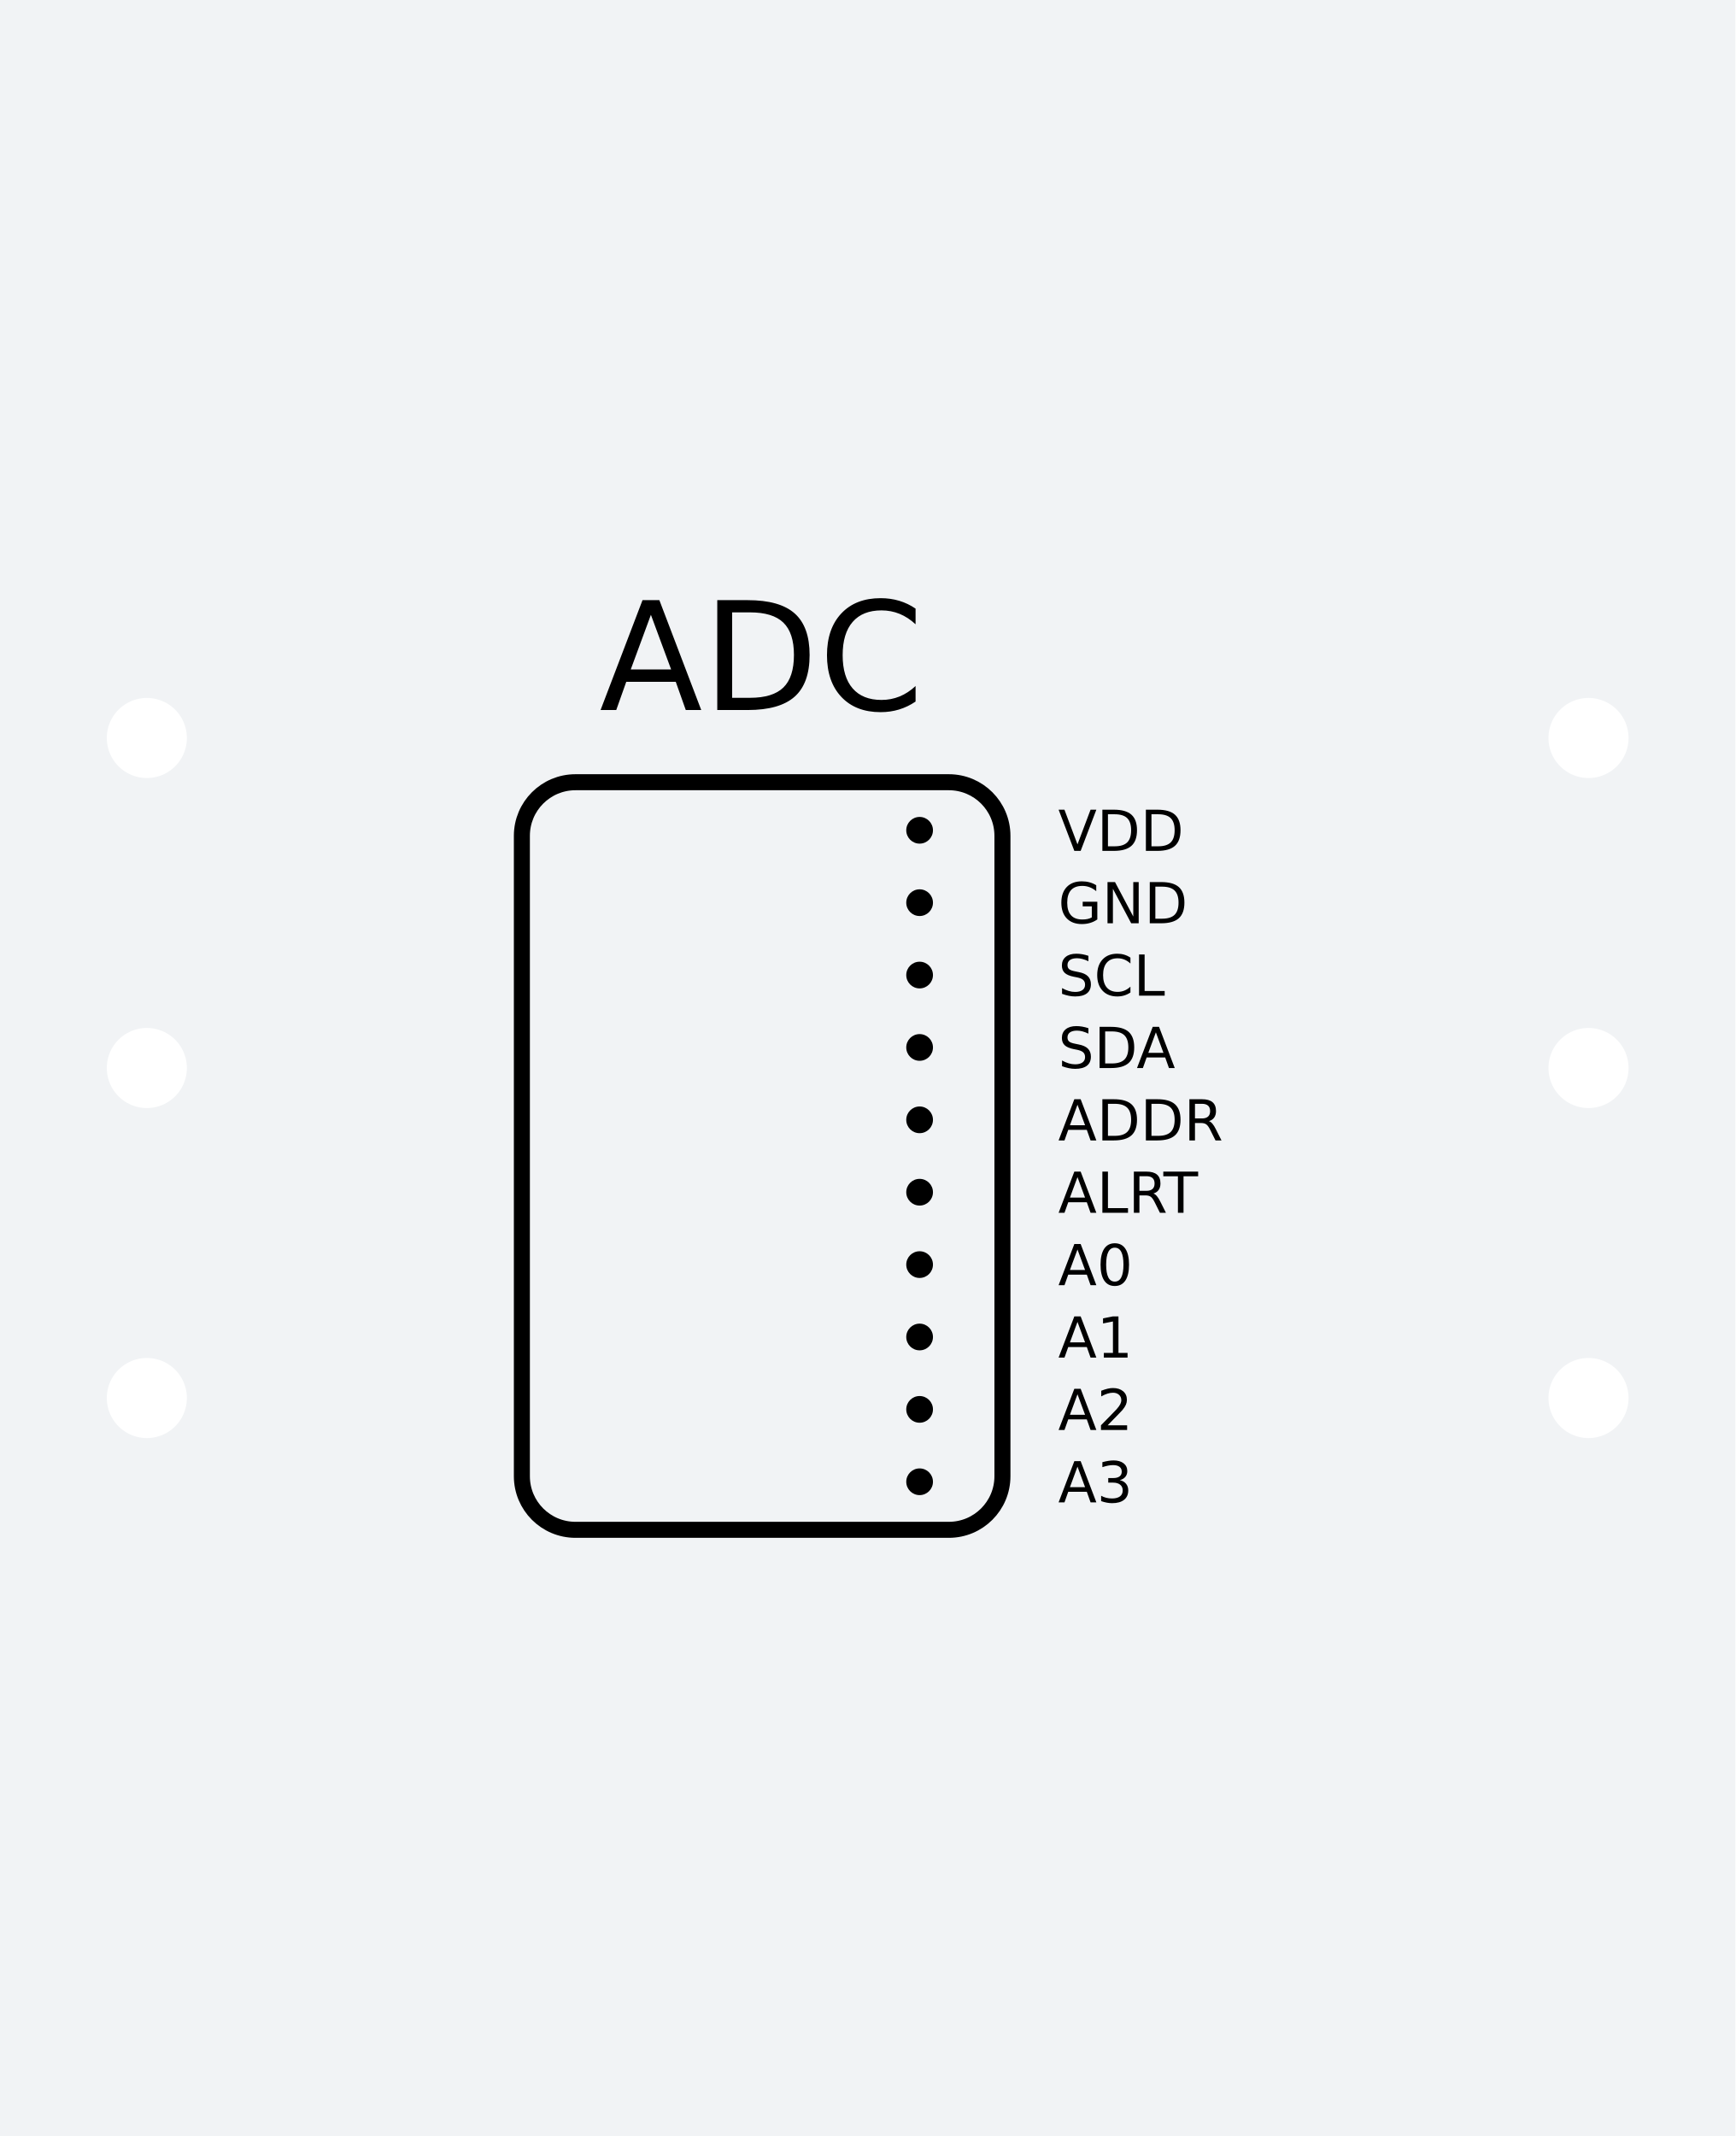
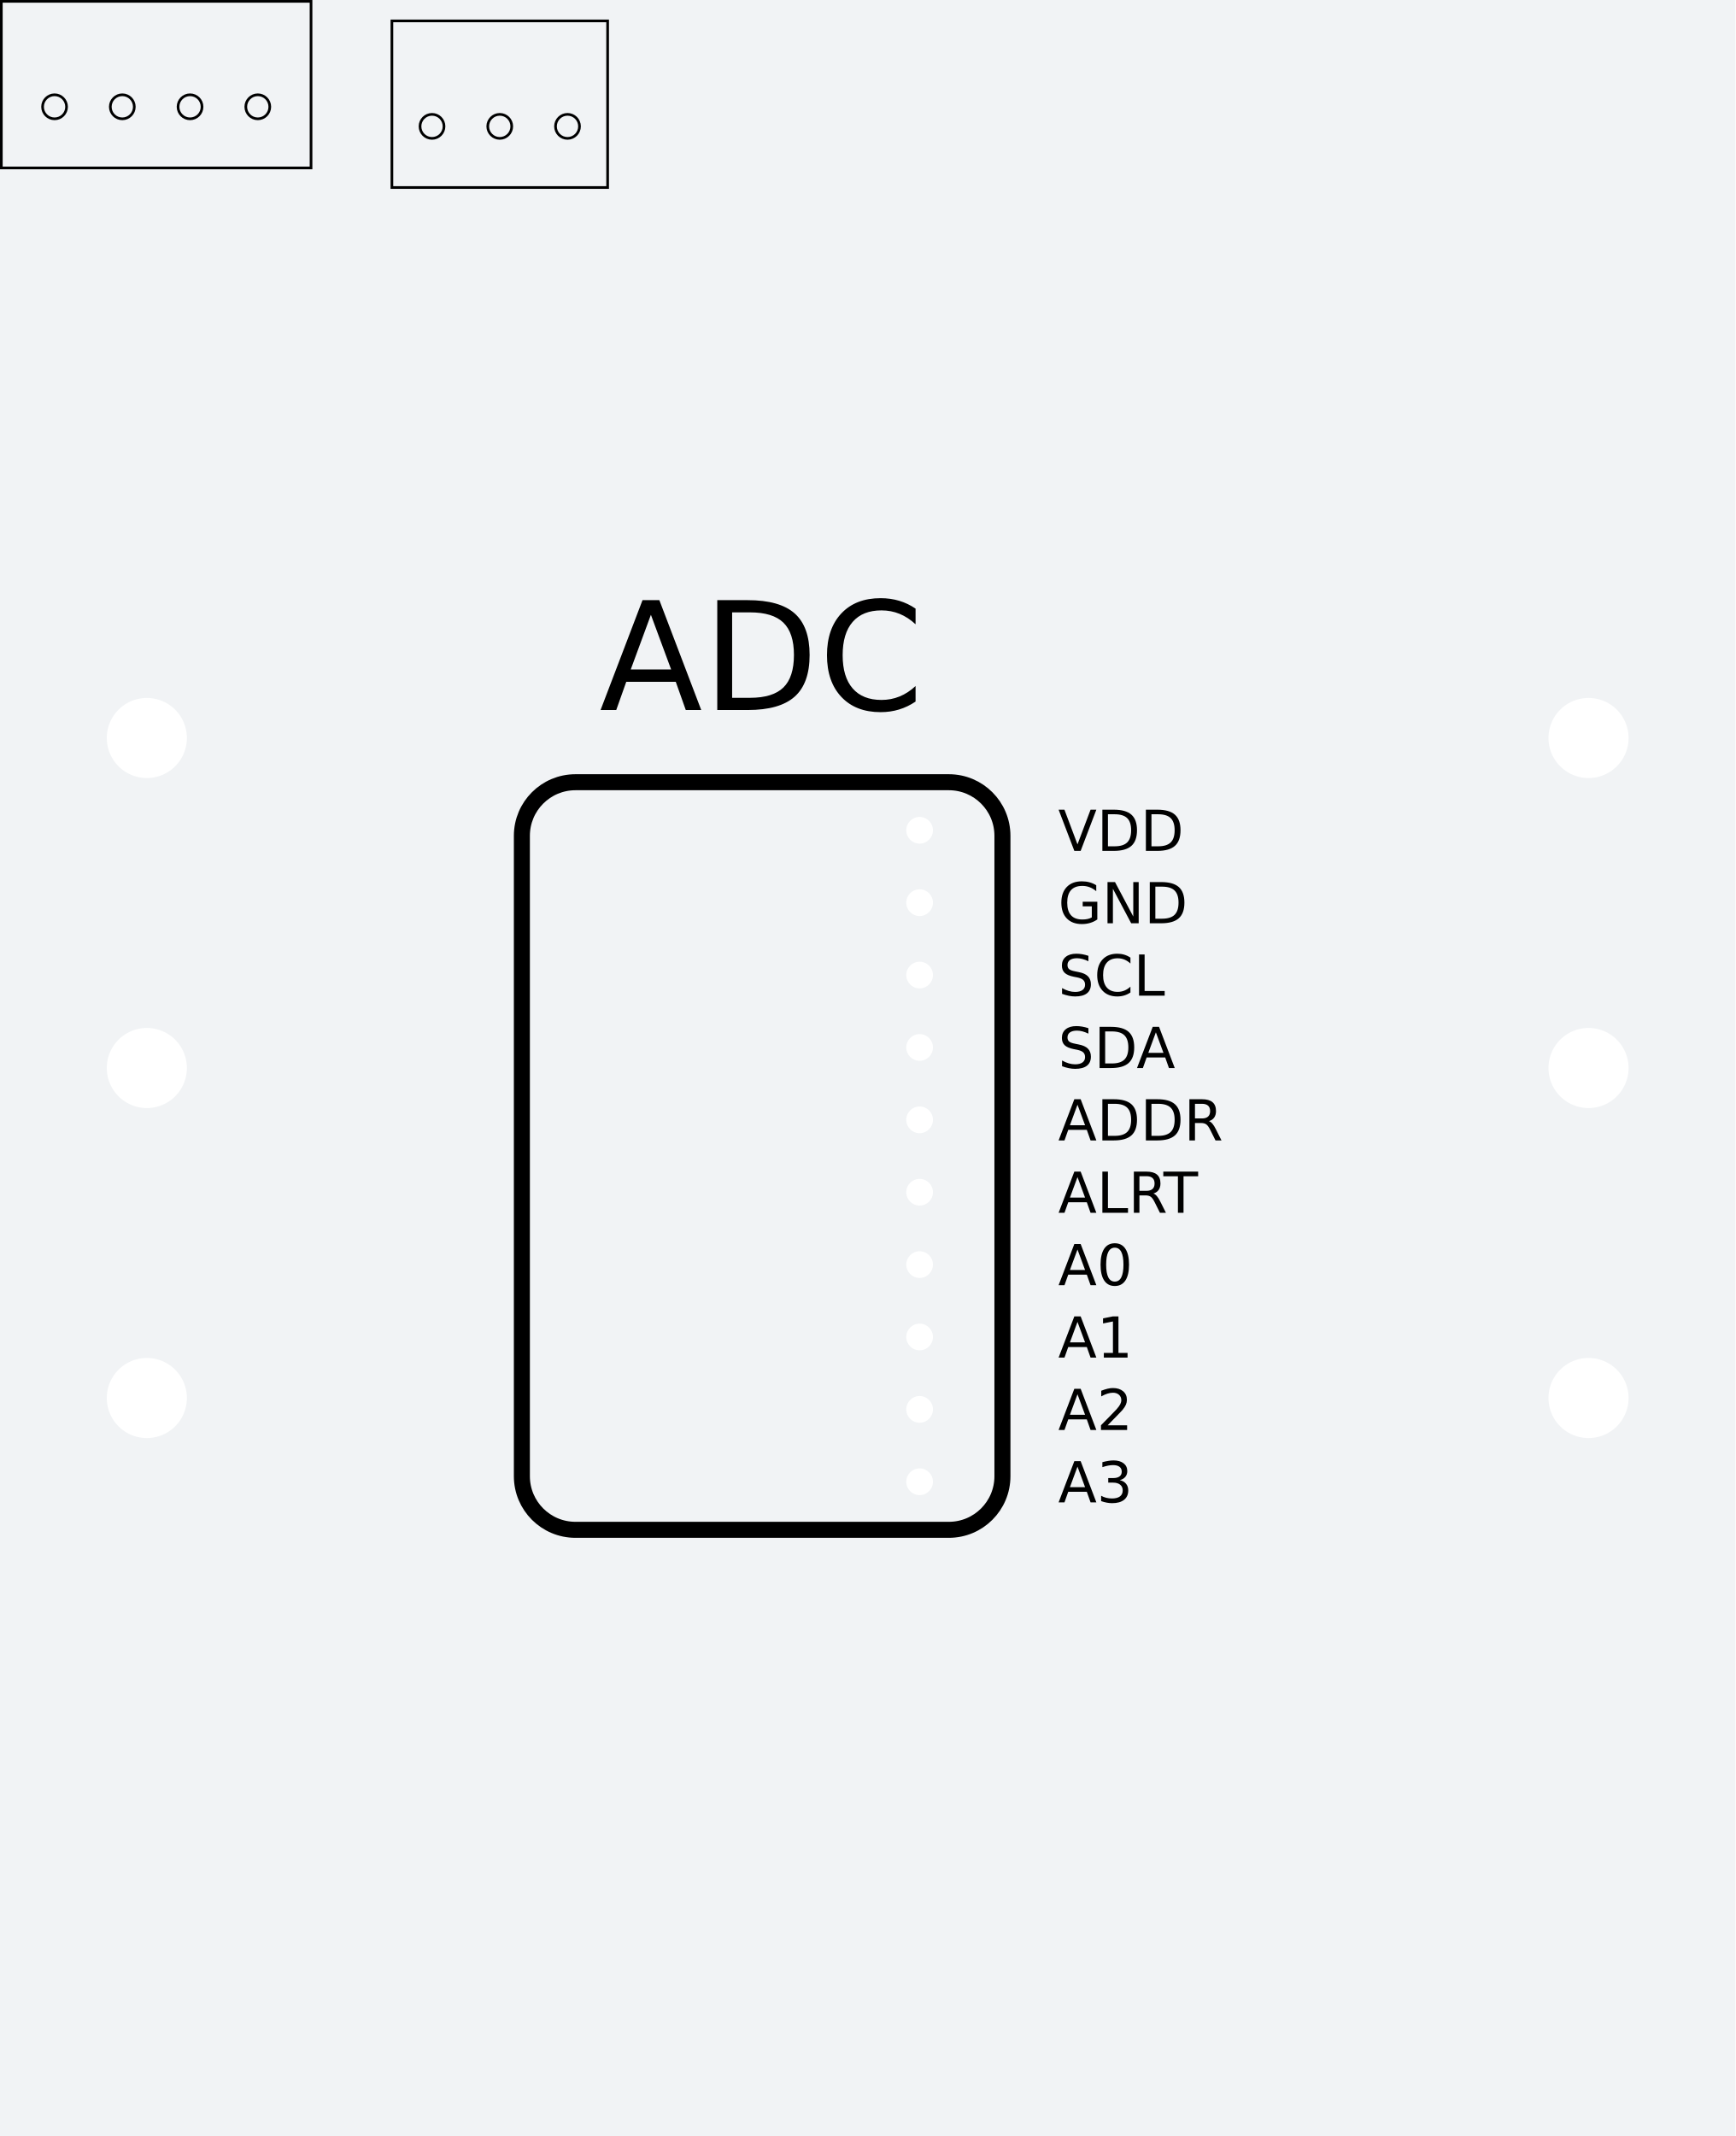
<svg xmlns="http://www.w3.org/2000/svg" version="1.1" width="65mm" height="80mm" viewBox="0 0 167708.06 206408.8" id="svg888">
  <defs id="defs892" />
-   <path id="rect613" style="fill:#f1f3f5;stroke-width:516.025" d="M -0.045,-0.017 V 206408.77 H 167708.01 V -0.017 Z M 14190.395,67444.263 c 679.39,-0.1 1347.58,178.98 1935.97,518.66 588.38,339.68 1076.3,827.59 1415.98,1415.98 339.67,588.39 518.72,1256.57 518.66,1935.97 -0.17,679.26 -178.93,1346.46 -518.66,1934.64 -339.74,588.18 -829.01,1076.43 -1417.31,1415.98 -588.29,339.54 -1255.4,518.71 -1934.64,518.65 -679.25,0.1 -1346.33,-179.11 -1934.63,-518.65 -588.3,-339.55 -1077.57,-827.79 -1417.31,-1415.98 -339.75,-588.18 -518.5,-1255.38 -518.66,-1934.64 -0.1,-679.4 178.97,-1347.58 518.66,-1935.97 339.68,-588.39 828.92,-1076.3 1417.31,-1415.98 588.39,-339.68 1255.24,-518.73 1934.63,-518.66 z m 139325.835,0 c 679.4,-0.1 1347.58,178.98 1935.97,518.66 588.38,339.68 1076.29,827.59 1415.97,1415.98 339.67,588.39 518.72,1256.57 518.66,1935.97 -0.17,679.26 -178.93,1346.46 -518.66,1934.64 -339.74,588.18 -829.01,1076.43 -1417.31,1415.98 -588.29,339.54 -1255.38,518.71 -1934.63,518.65 -679.25,0.1 -1346.34,-179.11 -1934.64,-518.65 -588.3,-339.55 -1077.57,-827.79 -1417.31,-1415.98 -339.75,-588.18 -518.5,-1255.38 -518.66,-1934.64 -0.1,-679.4 178.97,-1347.58 518.66,-1935.97 339.68,-588.39 828.92,-1076.3 1417.31,-1415.98 588.39,-339.68 1255.25,-518.73 1934.64,-518.66 z M 14190.395,99334.433 c 679.39,-0.1 1347.58,178.97 1935.97,518.66 588.38,339.677 1076.3,827.577 1415.98,1415.977 339.67,588.39 518.72,1256.57 518.66,1935.97 0.1,679.39 -178.99,1346.24 -518.66,1934.64 -339.68,588.39 -827.6,1077.63 -1415.98,1417.31 -588.39,339.69 -1256.58,518.72 -1935.97,518.66 -679.4,0.1 -1346.24,-178.98 -1934.63,-518.66 -588.39,-339.68 -1077.63,-828.92 -1417.31,-1417.31 -339.69,-588.4 -518.73,-1255.25 -518.66,-1934.64 -0.1,-679.4 178.97,-1347.58 518.66,-1935.97 339.68,-588.4 828.92,-1076.3 1417.31,-1415.977 588.39,-339.68 1255.23,-518.72 1934.63,-518.66 z m 139325.835,0 c 679.4,-0.1 1347.58,178.97 1935.97,518.66 588.38,339.677 1076.29,827.577 1415.97,1415.977 339.67,588.39 518.72,1256.57 518.66,1935.97 0.1,679.4 -178.99,1346.24 -518.66,1934.64 -339.68,588.39 -827.59,1077.63 -1415.97,1417.31 -588.39,339.69 -1256.57,518.72 -1935.97,518.66 -679.4,0.1 -1346.25,-178.98 -1934.64,-518.66 -588.39,-339.68 -1077.63,-828.92 -1417.31,-1417.31 -339.69,-588.4 -518.73,-1255.24 -518.66,-1934.64 -0.1,-679.4 178.97,-1347.58 518.66,-1935.97 339.68,-588.4 828.92,-1076.3 1417.31,-1415.977 588.39,-339.68 1255.24,-518.72 1934.64,-518.66 z M 14190.395,131224.61 c 679.39,-0.1 1347.58,178.96 1935.97,518.65 588.38,339.68 1076.3,827.59 1415.98,1415.98 339.67,588.37 518.72,1256.57 518.66,1935.97 0.1,679.38 -178.99,1346.26 -518.66,1934.64 -339.68,588.35 -827.6,1077.61 -1415.98,1417.31 -588.39,339.68 -1256.58,518.72 -1935.97,518.66 -679.39,0.1 -1346.24,-178.98 -1934.63,-518.66 -588.39,-339.69 -1077.63,-828.95 -1417.31,-1417.31 -339.69,-588.38 -518.73,-1255.26 -518.66,-1934.64 -0.1,-679.4 178.97,-1347.6 518.66,-1935.97 339.68,-588.39 828.92,-1076.3 1417.31,-1415.98 588.39,-339.68 1255.23,-518.71 1934.63,-518.65 z m 139325.835,0 c 679.4,-0.1 1347.58,178.96 1935.97,518.65 588.38,339.68 1076.29,827.59 1415.97,1415.98 339.67,588.37 518.72,1256.57 518.66,1935.97 0.1,679.38 -178.99,1346.25 -518.66,1934.64 -339.68,588.35 -827.59,1077.61 -1415.97,1417.31 -588.39,339.68 -1256.57,518.72 -1935.97,518.66 -679.39,0.1 -1346.25,-178.98 -1934.64,-518.66 -588.39,-339.69 -1077.63,-828.95 -1417.31,-1417.31 -339.69,-588.39 -518.73,-1255.26 -518.66,-1934.64 -0.1,-679.4 178.97,-1347.6 518.66,-1935.97 339.68,-588.39 828.92,-1076.3 1417.31,-1415.98 588.39,-339.68 1255.24,-518.71 1934.64,-518.65 z" />
-   <g id="g1168" transform="translate(-543903.45,-290004.78)">
-     <path id="path1136-0-6" style="stroke-width:1548.07" transform="rotate(90)" d="m 434482.69,-632776.25 a 1290.065,1290.065 0 0 1 -1290.06,1290.06 1290.065,1290.065 0 0 1 -1290.07,-1290.06 1290.065,1290.065 0 0 1 1290.07,-1290.06 1290.065,1290.065 0 0 1 1290.06,1290.06 z m -13990,0 a 1290.065,1290.065 0 0 1 -1290.06,1290.06 1290.065,1290.065 0 0 1 -1290.07,-1290.06 1290.065,1290.065 0 0 1 1290.07,-1290.06 1290.065,1290.065 0 0 1 1290.06,1290.06 z m -27979.94,0 a 1290.065,1290.065 0 0 1 -1290.06,1290.06 1290.065,1290.065 0 0 1 -1290.07,-1290.06 1290.065,1290.065 0 0 1 1290.07,-1290.06 1290.065,1290.065 0 0 1 1290.06,1290.06 z m 13990,0 a 1290.065,1290.065 0 0 1 -1290.06,1290.06 1290.065,1290.065 0 0 1 -1290.07,-1290.06 1290.065,1290.065 0 0 1 1290.07,-1290.06 1290.065,1290.065 0 0 1 1290.06,1290.06 z m -27979.94,0 a 1290.062,1290.062 0 0 1 -1290.06,1290.06 1290.062,1290.062 0 0 1 -1290.06,-1290.06 1290.062,1290.062 0 0 1 1290.06,-1290.06 1290.062,1290.062 0 0 1 1290.06,1290.06 z m 48964.88,0 a 1290.062,1290.062 0 0 1 -1290.06,1290.06 1290.062,1290.062 0 0 1 -1290.07,-1290.06 1290.062,1290.062 0 0 1 1290.07,-1290.06 1290.062,1290.062 0 0 1 1290.06,1290.06 z m -13989.94,0 a 1290.062,1290.062 0 0 1 -1290.06,1290.06 1290.062,1290.062 0 0 1 -1290.06,-1290.06 1290.062,1290.062 0 0 1 1290.06,-1290.06 1290.062,1290.062 0 0 1 1290.06,1290.06 z m -27979.94,0 a 1290.062,1290.062 0 0 1 -1290.06,1290.06 1290.062,1290.062 0 0 1 -1290.06,-1290.06 1290.062,1290.062 0 0 1 1290.06,-1290.06 1290.062,1290.062 0 0 1 1290.06,1290.06 z m 13989.94,0 a 1290.062,1290.062 0 0 1 -1290.06,1290.06 1290.062,1290.062 0 0 1 -1290.06,-1290.06 1290.062,1290.062 0 0 1 1290.06,-1290.06 1290.062,1290.062 0 0 1 1290.06,1290.06 z m -27979.94,0 a 1290.059,1290.059 0 0 1 -1290.06,1290.06 1290.059,1290.059 0 0 1 -1290.06,-1290.06 1290.059,1290.059 0 0 1 1290.06,-1290.06 1290.059,1290.059 0 0 1 1290.06,1290.06 z" />
-     <g id="g1129">
-       <text xml:space="preserve" style="font-size:14563.3px;font-family:'DejaVu Sans';-inkscape-font-specification:'DejaVu Sans, Normal';fill:#000000;fill-opacity:1;stroke:none;stroke-width:1548.07" x="601830.06" y="358616.12" id="text1619">
-         <tspan id="tspan1617" style="fill:#000000;fill-opacity:1;stroke:none;stroke-width:1548.07" x="601830.06" y="358616.12">ADC </tspan>
+   <path id="rect613" style="fill:#f1f3f5;stroke-width:516.025" d="M 0 0 L 0 206408.8 L 167708.06 206408.8 L 167708.06 0 L 0 0 z M 14190.446 67444.286 C 14869.836 67444.186 15538.027 67623.265 16126.416 67962.945 C 16714.796 68302.625 17202.715 68790.534 17542.394 69378.923 C 17882.064 69967.312 18061.113 70635.494 18061.053 71314.893 C 18060.883 71994.152 17882.124 72661.35 17542.394 73249.53 C 17202.655 73837.709 16713.382 74325.958 16125.083 74665.508 C 15536.794 75005.047 14869.686 75184.226 14190.446 75184.166 C 13511.197 75184.266 12844.109 75005.047 12255.81 74665.508 C 11667.51 74325.958 11178.238 73837.719 10838.498 73249.53 C 10498.749 72661.35 10320 71994.152 10319.84 71314.893 C 10319.74 70635.494 10498.809 69967.312 10838.498 69378.923 C 11178.178 68790.534 11667.42 68302.625 12255.81 67962.945 C 12844.199 67623.265 13511.057 67444.216 14190.446 67444.286 z M 153516.28 67444.286 C 154195.68 67444.186 154863.86 67623.265 155452.25 67962.945 C 156040.63 68302.625 156528.55 68790.534 156868.23 69378.923 C 157207.9 69967.312 157386.95 70635.494 157386.89 71314.893 C 157386.72 71994.152 157207.96 72661.35 156868.23 73249.53 C 156528.49 73837.709 156039.22 74325.958 155450.92 74665.508 C 154862.63 75005.047 154195.53 75184.226 153516.28 75184.166 C 152837.03 75184.266 152169.95 75005.047 151581.65 74665.508 C 150993.35 74325.958 150504.08 73837.719 150164.34 73249.53 C 149824.59 72661.35 149645.84 71994.152 149645.68 71314.893 C 149645.58 70635.494 149824.65 69967.312 150164.34 69378.923 C 150504.02 68790.534 150993.26 68302.625 151581.65 67962.945 C 152170.04 67623.265 152836.89 67444.216 153516.28 67444.286 z M 88873.287 78942.775 A 1290.059 1290.059 0 0 1 90162.6 80233.421 A 1290.059 1290.059 0 0 1 88873.287 81522.735 A 1290.059 1290.059 0 0 1 87582.64 80233.421 A 1290.059 1290.059 0 0 1 88873.287 78942.775 z M 88873.287 85937.333 A 1290.062 1290.062 0 0 1 90162.6 87227.979 A 1290.062 1290.062 0 0 1 88873.287 88518.626 A 1290.062 1290.062 0 0 1 87582.64 87227.979 A 1290.062 1290.062 0 0 1 88873.287 85937.333 z M 88873.287 92933.224 A 1290.062 1290.062 0 0 1 90162.6 94222.537 A 1290.062 1290.062 0 0 1 88873.287 95513.184 A 1290.062 1290.062 0 0 1 87582.64 94222.537 A 1290.062 1290.062 0 0 1 88873.287 92933.224 z M 14190.446 99334.458 C 14869.836 99334.358 15538.027 99513.427 16126.416 99853.117 C 16714.796 100192.79 17202.715 100680.7 17542.394 101269.09 C 17882.064 101857.48 18061.113 102525.67 18061.053 103205.06 C 18061.153 103884.45 17882.064 104551.3 17542.394 105139.7 C 17202.715 105728.09 16714.796 106217.33 16126.416 106557.01 C 15538.027 106896.7 14869.836 107075.73 14190.446 107075.67 C 13511.047 107075.77 12844.199 106896.69 12255.81 106557.01 C 11667.42 106217.33 11178.178 105728.09 10838.498 105139.7 C 10498.809 104551.3 10319.77 103884.45 10319.84 103205.06 C 10319.74 102525.67 10498.809 101857.48 10838.498 101269.09 C 11178.178 100680.7 11667.42 100192.79 12255.81 99853.117 C 12844.199 99513.437 13511.047 99334.398 14190.446 99334.458 z M 153516.28 99334.458 C 154195.68 99334.358 154863.86 99513.427 155452.25 99853.117 C 156040.63 100192.79 156528.55 100680.7 156868.23 101269.09 C 157207.9 101857.48 157386.95 102525.67 157386.89 103205.06 C 157386.99 103884.46 157207.9 104551.3 156868.23 105139.7 C 156528.55 105728.09 156040.63 106217.33 155452.25 106557.01 C 154863.86 106896.7 154195.68 107075.73 153516.28 107075.67 C 152836.88 107075.77 152170.04 106896.69 151581.65 106557.01 C 150993.26 106217.33 150504.02 105728.09 150164.34 105139.7 C 149824.65 104551.3 149645.61 103884.46 149645.68 103205.06 C 149645.58 102525.67 149824.65 101857.48 150164.34 101269.09 C 150504.02 100680.7 150993.26 100192.79 151581.65 99853.117 C 152170.04 99513.437 152836.88 99334.398 153516.28 99334.458 z M 88873.287 99927.782 A 1290.065 1290.065 0 0 1 90162.6 101218.43 A 1290.065 1290.065 0 0 1 88873.287 102507.74 A 1290.065 1290.065 0 0 1 87582.64 101218.43 A 1290.065 1290.065 0 0 1 88873.287 99927.782 z M 88873.287 106922.34 A 1290.062 1290.062 0 0 1 90162.6 108212.99 A 1290.062 1290.062 0 0 1 88873.287 109503.63 A 1290.062 1290.062 0 0 1 87582.64 108212.99 A 1290.062 1290.062 0 0 1 88873.287 106922.34 z M 88873.287 113918.23 A 1290.065 1290.065 0 0 1 90162.6 115207.54 A 1290.065 1290.065 0 0 1 88873.287 116498.19 A 1290.065 1290.065 0 0 1 87582.64 115207.54 A 1290.065 1290.065 0 0 1 88873.287 113918.23 z M 88873.287 120912.79 A 1290.062 1290.062 0 0 1 90162.6 122203.44 A 1290.062 1290.062 0 0 1 88873.287 123492.75 A 1290.062 1290.062 0 0 1 87582.64 122203.44 A 1290.062 1290.062 0 0 1 88873.287 120912.79 z M 88873.287 127907.35 A 1290.065 1290.065 0 0 1 90162.6 129197.99 A 1290.065 1290.065 0 0 1 88873.287 130487.31 A 1290.065 1290.065 0 0 1 87582.64 129197.99 A 1290.065 1290.065 0 0 1 88873.287 127907.35 z M 14190.446 131224.63 C 14869.836 131224.53 15538.027 131403.6 16126.416 131743.29 C 16714.796 132082.97 17202.715 132570.88 17542.394 133159.27 C 17882.064 133747.64 18061.113 134415.84 18061.053 135095.24 C 18061.153 135774.62 17882.064 136441.49 17542.394 137029.87 C 17202.715 137618.22 16714.796 138107.48 16126.416 138447.18 C 15538.027 138786.86 14869.836 138965.9 14190.446 138965.84 C 13511.057 138965.94 12844.199 138786.86 12255.81 138447.18 C 11667.42 138107.49 11178.178 137618.23 10838.498 137029.87 C 10498.809 136441.49 10319.77 135774.62 10319.84 135095.24 C 10319.74 134415.84 10498.809 133747.64 10838.498 133159.27 C 11178.178 132570.88 11667.42 132082.97 12255.81 131743.29 C 12844.199 131403.61 13511.047 131224.57 14190.446 131224.63 z M 153516.28 131224.63 C 154195.68 131224.53 154863.86 131403.6 155452.25 131743.29 C 156040.63 132082.97 156528.55 132570.88 156868.23 133159.27 C 157207.9 133747.64 157386.95 134415.84 157386.89 135095.24 C 157386.99 135774.62 157207.9 136441.48 156868.23 137029.87 C 156528.55 137618.22 156040.63 138107.48 155452.25 138447.18 C 154863.86 138786.86 154195.68 138965.9 153516.28 138965.84 C 152836.89 138965.94 152170.04 138786.86 151581.65 138447.18 C 150993.26 138107.49 150504.02 137618.23 150164.34 137029.87 C 149824.65 136441.48 149645.61 135774.62 149645.68 135095.24 C 149645.58 134415.84 149824.65 133747.64 150164.34 133159.27 C 150504.02 132570.88 150993.26 132082.97 151581.65 131743.29 C 152170.04 131403.61 152836.88 131224.57 153516.28 131224.63 z M 88873.287 134903.24 A 1290.062 1290.062 0 0 1 90162.6 136192.55 A 1290.062 1290.062 0 0 1 88873.287 137483.2 A 1290.062 1290.062 0 0 1 87582.64 136192.55 A 1290.062 1290.062 0 0 1 88873.287 134903.24 z M 88873.287 141897.8 A 1290.065 1290.065 0 0 1 90162.6 143188.44 A 1290.065 1290.065 0 0 1 88873.287 144477.76 A 1290.065 1290.065 0 0 1 87582.64 143188.44 A 1290.065 1290.065 0 0 1 88873.287 141897.8 z " />
+   <g id="g1129" transform="translate(-543903.45,-290004.78)">
+     <text xml:space="preserve" style="font-size:14563.3px;font-family:'DejaVu Sans';-inkscape-font-specification:'DejaVu Sans, Normal';fill:#000000;fill-opacity:1;stroke:none;stroke-width:1548.07" x="601830.06" y="358616.12" id="text1619">
+       <tspan id="tspan1617" style="fill:#000000;fill-opacity:1;stroke:none;stroke-width:1548.07" x="601830.06" y="358616.12">ADC </tspan>
+     </text>
+     <rect style="fill:none;fill-opacity:1;stroke:#000000;stroke-width:1548.07;stroke-opacity:1" id="rect951" width="72243.289" height="46442.113" x="365593.56" y="-640780.62" ry="5179.325" transform="rotate(90)" />
+     <g id="g1103">
+       <text xml:space="preserve" style="font-style:normal;font-variant:normal;font-weight:normal;font-stretch:normal;font-size:5461.25px;font-family:'DejaVu Sans';-inkscape-font-specification:'DejaVu Sans, Normal';font-variant-ligatures:normal;font-variant-caps:normal;font-variant-numeric:normal;font-variant-east-asian:normal;fill:#000000;fill-opacity:1;stroke:none;stroke-width:1548.07;stroke-opacity:1" x="646166.62" y="372228.38" id="text1367">
+         <tspan id="tspan1365" style="font-style:normal;font-variant:normal;font-weight:normal;font-stretch:normal;font-size:5461.25px;font-family:'DejaVu Sans';-inkscape-font-specification:'DejaVu Sans, Normal';font-variant-ligatures:normal;font-variant-caps:normal;font-variant-numeric:normal;font-variant-east-asian:normal;stroke-width:1548.07" x="646166.62" y="372228.38">VDD</tspan>
      </text>
-       <rect style="fill:none;fill-opacity:1;stroke:#000000;stroke-width:1548.07;stroke-opacity:1" id="rect951" width="72243.289" height="46442.113" x="365593.56" y="-640780.62" ry="5179.325" transform="rotate(90)" />
-       <g id="g1103">
-         <text xml:space="preserve" style="font-style:normal;font-variant:normal;font-weight:normal;font-stretch:normal;font-size:5461.25px;font-family:'DejaVu Sans';-inkscape-font-specification:'DejaVu Sans, Normal';font-variant-ligatures:normal;font-variant-caps:normal;font-variant-numeric:normal;font-variant-east-asian:normal;fill:#000000;fill-opacity:1;stroke:none;stroke-width:1548.07;stroke-opacity:1" x="646166.62" y="372228.38" id="text1367">
-           <tspan id="tspan1365" style="font-style:normal;font-variant:normal;font-weight:normal;font-stretch:normal;font-size:5461.25px;font-family:'DejaVu Sans';-inkscape-font-specification:'DejaVu Sans, Normal';font-variant-ligatures:normal;font-variant-caps:normal;font-variant-numeric:normal;font-variant-east-asian:normal;stroke-width:1548.07" x="646166.62" y="372228.38">VDD</tspan>
-         </text>
-         <text xml:space="preserve" style="font-style:normal;font-variant:normal;font-weight:normal;font-stretch:normal;font-size:5461.25px;font-family:'DejaVu Sans';-inkscape-font-specification:'DejaVu Sans, Normal';font-variant-ligatures:normal;font-variant-caps:normal;font-variant-numeric:normal;font-variant-east-asian:normal;fill:#000000;fill-opacity:1;stroke:none;stroke-width:1548.07;stroke-opacity:1" x="646166.62" y="379223.38" id="text1367-5">
-           <tspan id="tspan1365-0" style="font-style:normal;font-variant:normal;font-weight:normal;font-stretch:normal;font-size:5461.25px;font-family:'DejaVu Sans';-inkscape-font-specification:'DejaVu Sans, Normal';font-variant-ligatures:normal;font-variant-caps:normal;font-variant-numeric:normal;font-variant-east-asian:normal;stroke-width:1548.07" x="646166.62" y="379223.38">GND</tspan>
-         </text>
-         <text xml:space="preserve" style="font-style:normal;font-variant:normal;font-weight:normal;font-stretch:normal;font-size:5461.25px;font-family:'DejaVu Sans';-inkscape-font-specification:'DejaVu Sans, Normal';font-variant-ligatures:normal;font-variant-caps:normal;font-variant-numeric:normal;font-variant-east-asian:normal;fill:#000000;fill-opacity:1;stroke:none;stroke-width:1548.07;stroke-opacity:1" x="646166.62" y="386218.34" id="text1367-3">
-           <tspan id="tspan1365-6" style="font-style:normal;font-variant:normal;font-weight:normal;font-stretch:normal;font-size:5461.25px;font-family:'DejaVu Sans';-inkscape-font-specification:'DejaVu Sans, Normal';font-variant-ligatures:normal;font-variant-caps:normal;font-variant-numeric:normal;font-variant-east-asian:normal;stroke-width:1548.07" x="646166.62" y="386218.34">SCL</tspan>
-         </text>
-         <text xml:space="preserve" style="font-style:normal;font-variant:normal;font-weight:normal;font-stretch:normal;font-size:5461.25px;font-family:'DejaVu Sans';-inkscape-font-specification:'DejaVu Sans, Normal';font-variant-ligatures:normal;font-variant-caps:normal;font-variant-numeric:normal;font-variant-east-asian:normal;fill:#000000;fill-opacity:1;stroke:none;stroke-width:1548.07;stroke-opacity:1" x="646166.62" y="393213.34" id="text1367-1">
-           <tspan id="tspan1365-06" style="font-style:normal;font-variant:normal;font-weight:normal;font-stretch:normal;font-size:5461.25px;font-family:'DejaVu Sans';-inkscape-font-specification:'DejaVu Sans, Normal';font-variant-ligatures:normal;font-variant-caps:normal;font-variant-numeric:normal;font-variant-east-asian:normal;stroke-width:1548.07" x="646166.62" y="393213.34">SDA</tspan>
-         </text>
-         <text xml:space="preserve" style="font-style:normal;font-variant:normal;font-weight:normal;font-stretch:normal;font-size:5461.25px;font-family:'DejaVu Sans';-inkscape-font-specification:'DejaVu Sans, Normal';font-variant-ligatures:normal;font-variant-caps:normal;font-variant-numeric:normal;font-variant-east-asian:normal;fill:#000000;fill-opacity:1;stroke:none;stroke-width:1548.07;stroke-opacity:1" x="646166.62" y="400208.31" id="text1367-32">
-           <tspan id="tspan1365-061" style="font-style:normal;font-variant:normal;font-weight:normal;font-stretch:normal;font-size:5461.25px;font-family:'DejaVu Sans';-inkscape-font-specification:'DejaVu Sans, Normal';font-variant-ligatures:normal;font-variant-caps:normal;font-variant-numeric:normal;font-variant-east-asian:normal;stroke-width:1548.07" x="646166.62" y="400208.31">ADDR</tspan>
-         </text>
-         <text xml:space="preserve" style="font-style:normal;font-variant:normal;font-weight:normal;font-stretch:normal;font-size:5461.25px;font-family:'DejaVu Sans';-inkscape-font-specification:'DejaVu Sans, Normal';font-variant-ligatures:normal;font-variant-caps:normal;font-variant-numeric:normal;font-variant-east-asian:normal;fill:#000000;fill-opacity:1;stroke:none;stroke-width:1548.07;stroke-opacity:1" x="646166.62" y="407203.31" id="text1367-55">
-           <tspan id="tspan1365-4" style="font-style:normal;font-variant:normal;font-weight:normal;font-stretch:normal;font-size:5461.25px;font-family:'DejaVu Sans';-inkscape-font-specification:'DejaVu Sans, Normal';font-variant-ligatures:normal;font-variant-caps:normal;font-variant-numeric:normal;font-variant-east-asian:normal;stroke-width:1548.07" x="646166.62" y="407203.31">ALRT</tspan>
-         </text>
-         <text xml:space="preserve" style="font-style:normal;font-variant:normal;font-weight:normal;font-stretch:normal;font-size:5461.25px;font-family:'DejaVu Sans';-inkscape-font-specification:'DejaVu Sans, Normal';font-variant-ligatures:normal;font-variant-caps:normal;font-variant-numeric:normal;font-variant-east-asian:normal;fill:#000000;fill-opacity:1;stroke:none;stroke-width:1548.07;stroke-opacity:1" x="646166.62" y="414198.28" id="text1367-7">
-           <tspan id="tspan1365-65" style="font-style:normal;font-variant:normal;font-weight:normal;font-stretch:normal;font-size:5461.25px;font-family:'DejaVu Sans';-inkscape-font-specification:'DejaVu Sans, Normal';font-variant-ligatures:normal;font-variant-caps:normal;font-variant-numeric:normal;font-variant-east-asian:normal;stroke-width:1548.07" x="646166.62" y="414198.28">A0</tspan>
-         </text>
-         <text xml:space="preserve" style="font-style:normal;font-variant:normal;font-weight:normal;font-stretch:normal;font-size:5461.25px;font-family:'DejaVu Sans';-inkscape-font-specification:'DejaVu Sans, Normal';font-variant-ligatures:normal;font-variant-caps:normal;font-variant-numeric:normal;font-variant-east-asian:normal;fill:#000000;fill-opacity:1;stroke:none;stroke-width:1548.07;stroke-opacity:1" x="646166.62" y="421193.28" id="text1367-6">
-           <tspan id="tspan1365-9" style="font-style:normal;font-variant:normal;font-weight:normal;font-stretch:normal;font-size:5461.25px;font-family:'DejaVu Sans';-inkscape-font-specification:'DejaVu Sans, Normal';font-variant-ligatures:normal;font-variant-caps:normal;font-variant-numeric:normal;font-variant-east-asian:normal;stroke-width:1548.07" x="646166.62" y="421193.28">A1</tspan>
-         </text>
-         <text xml:space="preserve" style="font-style:normal;font-variant:normal;font-weight:normal;font-stretch:normal;font-size:5461.25px;font-family:'DejaVu Sans';-inkscape-font-specification:'DejaVu Sans, Normal';font-variant-ligatures:normal;font-variant-caps:normal;font-variant-numeric:normal;font-variant-east-asian:normal;fill:#000000;fill-opacity:1;stroke:none;stroke-width:1548.07;stroke-opacity:1" x="646166.62" y="428188.25" id="text1367-37">
-           <tspan id="tspan1365-45" style="font-style:normal;font-variant:normal;font-weight:normal;font-stretch:normal;font-size:5461.25px;font-family:'DejaVu Sans';-inkscape-font-specification:'DejaVu Sans, Normal';font-variant-ligatures:normal;font-variant-caps:normal;font-variant-numeric:normal;font-variant-east-asian:normal;stroke-width:1548.07" x="646166.62" y="428188.25">A2</tspan>
-         </text>
-         <text xml:space="preserve" style="font-style:normal;font-variant:normal;font-weight:normal;font-stretch:normal;font-size:5461.25px;font-family:'DejaVu Sans';-inkscape-font-specification:'DejaVu Sans, Normal';font-variant-ligatures:normal;font-variant-caps:normal;font-variant-numeric:normal;font-variant-east-asian:normal;fill:#000000;fill-opacity:1;stroke:none;stroke-width:1548.07;stroke-opacity:1" x="646166.62" y="435183.25" id="text1367-2">
-           <tspan id="tspan1365-5" style="font-style:normal;font-variant:normal;font-weight:normal;font-stretch:normal;font-size:5461.25px;font-family:'DejaVu Sans';-inkscape-font-specification:'DejaVu Sans, Normal';font-variant-ligatures:normal;font-variant-caps:normal;font-variant-numeric:normal;font-variant-east-asian:normal;stroke-width:1548.07" x="646166.62" y="435183.25">A3</tspan>
-         </text>
-       </g>
+       <text xml:space="preserve" style="font-style:normal;font-variant:normal;font-weight:normal;font-stretch:normal;font-size:5461.25px;font-family:'DejaVu Sans';-inkscape-font-specification:'DejaVu Sans, Normal';font-variant-ligatures:normal;font-variant-caps:normal;font-variant-numeric:normal;font-variant-east-asian:normal;fill:#000000;fill-opacity:1;stroke:none;stroke-width:1548.07;stroke-opacity:1" x="646166.62" y="379223.38" id="text1367-5">
+         <tspan id="tspan1365-0" style="font-style:normal;font-variant:normal;font-weight:normal;font-stretch:normal;font-size:5461.25px;font-family:'DejaVu Sans';-inkscape-font-specification:'DejaVu Sans, Normal';font-variant-ligatures:normal;font-variant-caps:normal;font-variant-numeric:normal;font-variant-east-asian:normal;stroke-width:1548.07" x="646166.62" y="379223.38">GND</tspan>
+       </text>
+       <text xml:space="preserve" style="font-style:normal;font-variant:normal;font-weight:normal;font-stretch:normal;font-size:5461.25px;font-family:'DejaVu Sans';-inkscape-font-specification:'DejaVu Sans, Normal';font-variant-ligatures:normal;font-variant-caps:normal;font-variant-numeric:normal;font-variant-east-asian:normal;fill:#000000;fill-opacity:1;stroke:none;stroke-width:1548.07;stroke-opacity:1" x="646166.62" y="386218.34" id="text1367-3">
+         <tspan id="tspan1365-6" style="font-style:normal;font-variant:normal;font-weight:normal;font-stretch:normal;font-size:5461.25px;font-family:'DejaVu Sans';-inkscape-font-specification:'DejaVu Sans, Normal';font-variant-ligatures:normal;font-variant-caps:normal;font-variant-numeric:normal;font-variant-east-asian:normal;stroke-width:1548.07" x="646166.62" y="386218.34">SCL</tspan>
+       </text>
+       <text xml:space="preserve" style="font-style:normal;font-variant:normal;font-weight:normal;font-stretch:normal;font-size:5461.25px;font-family:'DejaVu Sans';-inkscape-font-specification:'DejaVu Sans, Normal';font-variant-ligatures:normal;font-variant-caps:normal;font-variant-numeric:normal;font-variant-east-asian:normal;fill:#000000;fill-opacity:1;stroke:none;stroke-width:1548.07;stroke-opacity:1" x="646166.62" y="393213.34" id="text1367-1">
+         <tspan id="tspan1365-06" style="font-style:normal;font-variant:normal;font-weight:normal;font-stretch:normal;font-size:5461.25px;font-family:'DejaVu Sans';-inkscape-font-specification:'DejaVu Sans, Normal';font-variant-ligatures:normal;font-variant-caps:normal;font-variant-numeric:normal;font-variant-east-asian:normal;stroke-width:1548.07" x="646166.62" y="393213.34">SDA</tspan>
+       </text>
+       <text xml:space="preserve" style="font-style:normal;font-variant:normal;font-weight:normal;font-stretch:normal;font-size:5461.25px;font-family:'DejaVu Sans';-inkscape-font-specification:'DejaVu Sans, Normal';font-variant-ligatures:normal;font-variant-caps:normal;font-variant-numeric:normal;font-variant-east-asian:normal;fill:#000000;fill-opacity:1;stroke:none;stroke-width:1548.07;stroke-opacity:1" x="646166.62" y="400208.31" id="text1367-32">
+         <tspan id="tspan1365-061" style="font-style:normal;font-variant:normal;font-weight:normal;font-stretch:normal;font-size:5461.25px;font-family:'DejaVu Sans';-inkscape-font-specification:'DejaVu Sans, Normal';font-variant-ligatures:normal;font-variant-caps:normal;font-variant-numeric:normal;font-variant-east-asian:normal;stroke-width:1548.07" x="646166.62" y="400208.31">ADDR</tspan>
+       </text>
+       <text xml:space="preserve" style="font-style:normal;font-variant:normal;font-weight:normal;font-stretch:normal;font-size:5461.25px;font-family:'DejaVu Sans';-inkscape-font-specification:'DejaVu Sans, Normal';font-variant-ligatures:normal;font-variant-caps:normal;font-variant-numeric:normal;font-variant-east-asian:normal;fill:#000000;fill-opacity:1;stroke:none;stroke-width:1548.07;stroke-opacity:1" x="646166.62" y="407203.31" id="text1367-55">
+         <tspan id="tspan1365-4" style="font-style:normal;font-variant:normal;font-weight:normal;font-stretch:normal;font-size:5461.25px;font-family:'DejaVu Sans';-inkscape-font-specification:'DejaVu Sans, Normal';font-variant-ligatures:normal;font-variant-caps:normal;font-variant-numeric:normal;font-variant-east-asian:normal;stroke-width:1548.07" x="646166.62" y="407203.31">ALRT</tspan>
+       </text>
+       <text xml:space="preserve" style="font-style:normal;font-variant:normal;font-weight:normal;font-stretch:normal;font-size:5461.25px;font-family:'DejaVu Sans';-inkscape-font-specification:'DejaVu Sans, Normal';font-variant-ligatures:normal;font-variant-caps:normal;font-variant-numeric:normal;font-variant-east-asian:normal;fill:#000000;fill-opacity:1;stroke:none;stroke-width:1548.07;stroke-opacity:1" x="646166.62" y="414198.28" id="text1367-7">
+         <tspan id="tspan1365-65" style="font-style:normal;font-variant:normal;font-weight:normal;font-stretch:normal;font-size:5461.25px;font-family:'DejaVu Sans';-inkscape-font-specification:'DejaVu Sans, Normal';font-variant-ligatures:normal;font-variant-caps:normal;font-variant-numeric:normal;font-variant-east-asian:normal;stroke-width:1548.07" x="646166.62" y="414198.28">A0</tspan>
+       </text>
+       <text xml:space="preserve" style="font-style:normal;font-variant:normal;font-weight:normal;font-stretch:normal;font-size:5461.25px;font-family:'DejaVu Sans';-inkscape-font-specification:'DejaVu Sans, Normal';font-variant-ligatures:normal;font-variant-caps:normal;font-variant-numeric:normal;font-variant-east-asian:normal;fill:#000000;fill-opacity:1;stroke:none;stroke-width:1548.07;stroke-opacity:1" x="646166.62" y="421193.28" id="text1367-6">
+         <tspan id="tspan1365-9" style="font-style:normal;font-variant:normal;font-weight:normal;font-stretch:normal;font-size:5461.25px;font-family:'DejaVu Sans';-inkscape-font-specification:'DejaVu Sans, Normal';font-variant-ligatures:normal;font-variant-caps:normal;font-variant-numeric:normal;font-variant-east-asian:normal;stroke-width:1548.07" x="646166.62" y="421193.28">A1</tspan>
+       </text>
+       <text xml:space="preserve" style="font-style:normal;font-variant:normal;font-weight:normal;font-stretch:normal;font-size:5461.25px;font-family:'DejaVu Sans';-inkscape-font-specification:'DejaVu Sans, Normal';font-variant-ligatures:normal;font-variant-caps:normal;font-variant-numeric:normal;font-variant-east-asian:normal;fill:#000000;fill-opacity:1;stroke:none;stroke-width:1548.07;stroke-opacity:1" x="646166.62" y="428188.25" id="text1367-37">
+         <tspan id="tspan1365-45" style="font-style:normal;font-variant:normal;font-weight:normal;font-stretch:normal;font-size:5461.25px;font-family:'DejaVu Sans';-inkscape-font-specification:'DejaVu Sans, Normal';font-variant-ligatures:normal;font-variant-caps:normal;font-variant-numeric:normal;font-variant-east-asian:normal;stroke-width:1548.07" x="646166.62" y="428188.25">A2</tspan>
+       </text>
+       <text xml:space="preserve" style="font-style:normal;font-variant:normal;font-weight:normal;font-stretch:normal;font-size:5461.25px;font-family:'DejaVu Sans';-inkscape-font-specification:'DejaVu Sans, Normal';font-variant-ligatures:normal;font-variant-caps:normal;font-variant-numeric:normal;font-variant-east-asian:normal;fill:#000000;fill-opacity:1;stroke:none;stroke-width:1548.07;stroke-opacity:1" x="646166.62" y="435183.25" id="text1367-2">
+         <tspan id="tspan1365-5" style="font-style:normal;font-variant:normal;font-weight:normal;font-stretch:normal;font-size:5461.25px;font-family:'DejaVu Sans';-inkscape-font-specification:'DejaVu Sans, Normal';font-variant-ligatures:normal;font-variant-caps:normal;font-variant-numeric:normal;font-variant-east-asian:normal;stroke-width:1548.07" x="646166.62" y="435183.25">A3</tspan>
+       </text>
    </g>
  </g>
+   <rect style="fill:none;stroke:#000000;stroke-width:258.012" id="rect429" width="29929.361" height="16099.933" x="129.006" y="129.006" rx="0" ry="0" />
+   <g id="g813">
+     <ellipse style="fill:none;stroke:#000000;stroke-width:258.011" id="path535" cx="11820.379" cy="10320.537" rx="1159.833" ry="1161.053" />
+     <ellipse style="fill:none;stroke:#000000;stroke-width:258.012" id="path535-7" cx="5273.763" cy="10320.537" rx="1159.833" ry="1161.052" />
+     <ellipse style="fill:none;stroke:#000000;stroke-width:258.012" id="path535-5" cx="18366.996" cy="10320.537" rx="1159.833" ry="1161.052" />
+   </g>
+   <ellipse style="fill:none;stroke:#000000;stroke-width:258.012" id="path535-3" cx="24913.611" cy="10320.537" rx="1159.833" ry="1161.052" />
+   <g id="g813-9" transform="matrix(1.000002,0,0,1.000002,36477.509,1890.165)">
+     <ellipse style="fill:none;stroke:#000000;stroke-width:258.011" id="path535-36" cx="11820.379" cy="10320.537" rx="1159.833" ry="1161.053" />
+     <ellipse style="fill:none;stroke:#000000;stroke-width:258.012" id="path535-7-0" cx="5273.763" cy="10320.537" rx="1159.833" ry="1161.052" />
+     <ellipse style="fill:none;stroke:#000000;stroke-width:258.012" id="path535-5-6" cx="18366.996" cy="10320.537" rx="1159.833" ry="1161.052" />
+   </g>
+   <rect style="fill:none;stroke:#000000;stroke-width:258.014" id="rect429-3-2" width="20847.398" height="16100.011" x="37874.219" y="2019.172" rx="0" ry="0" />
</svg>
